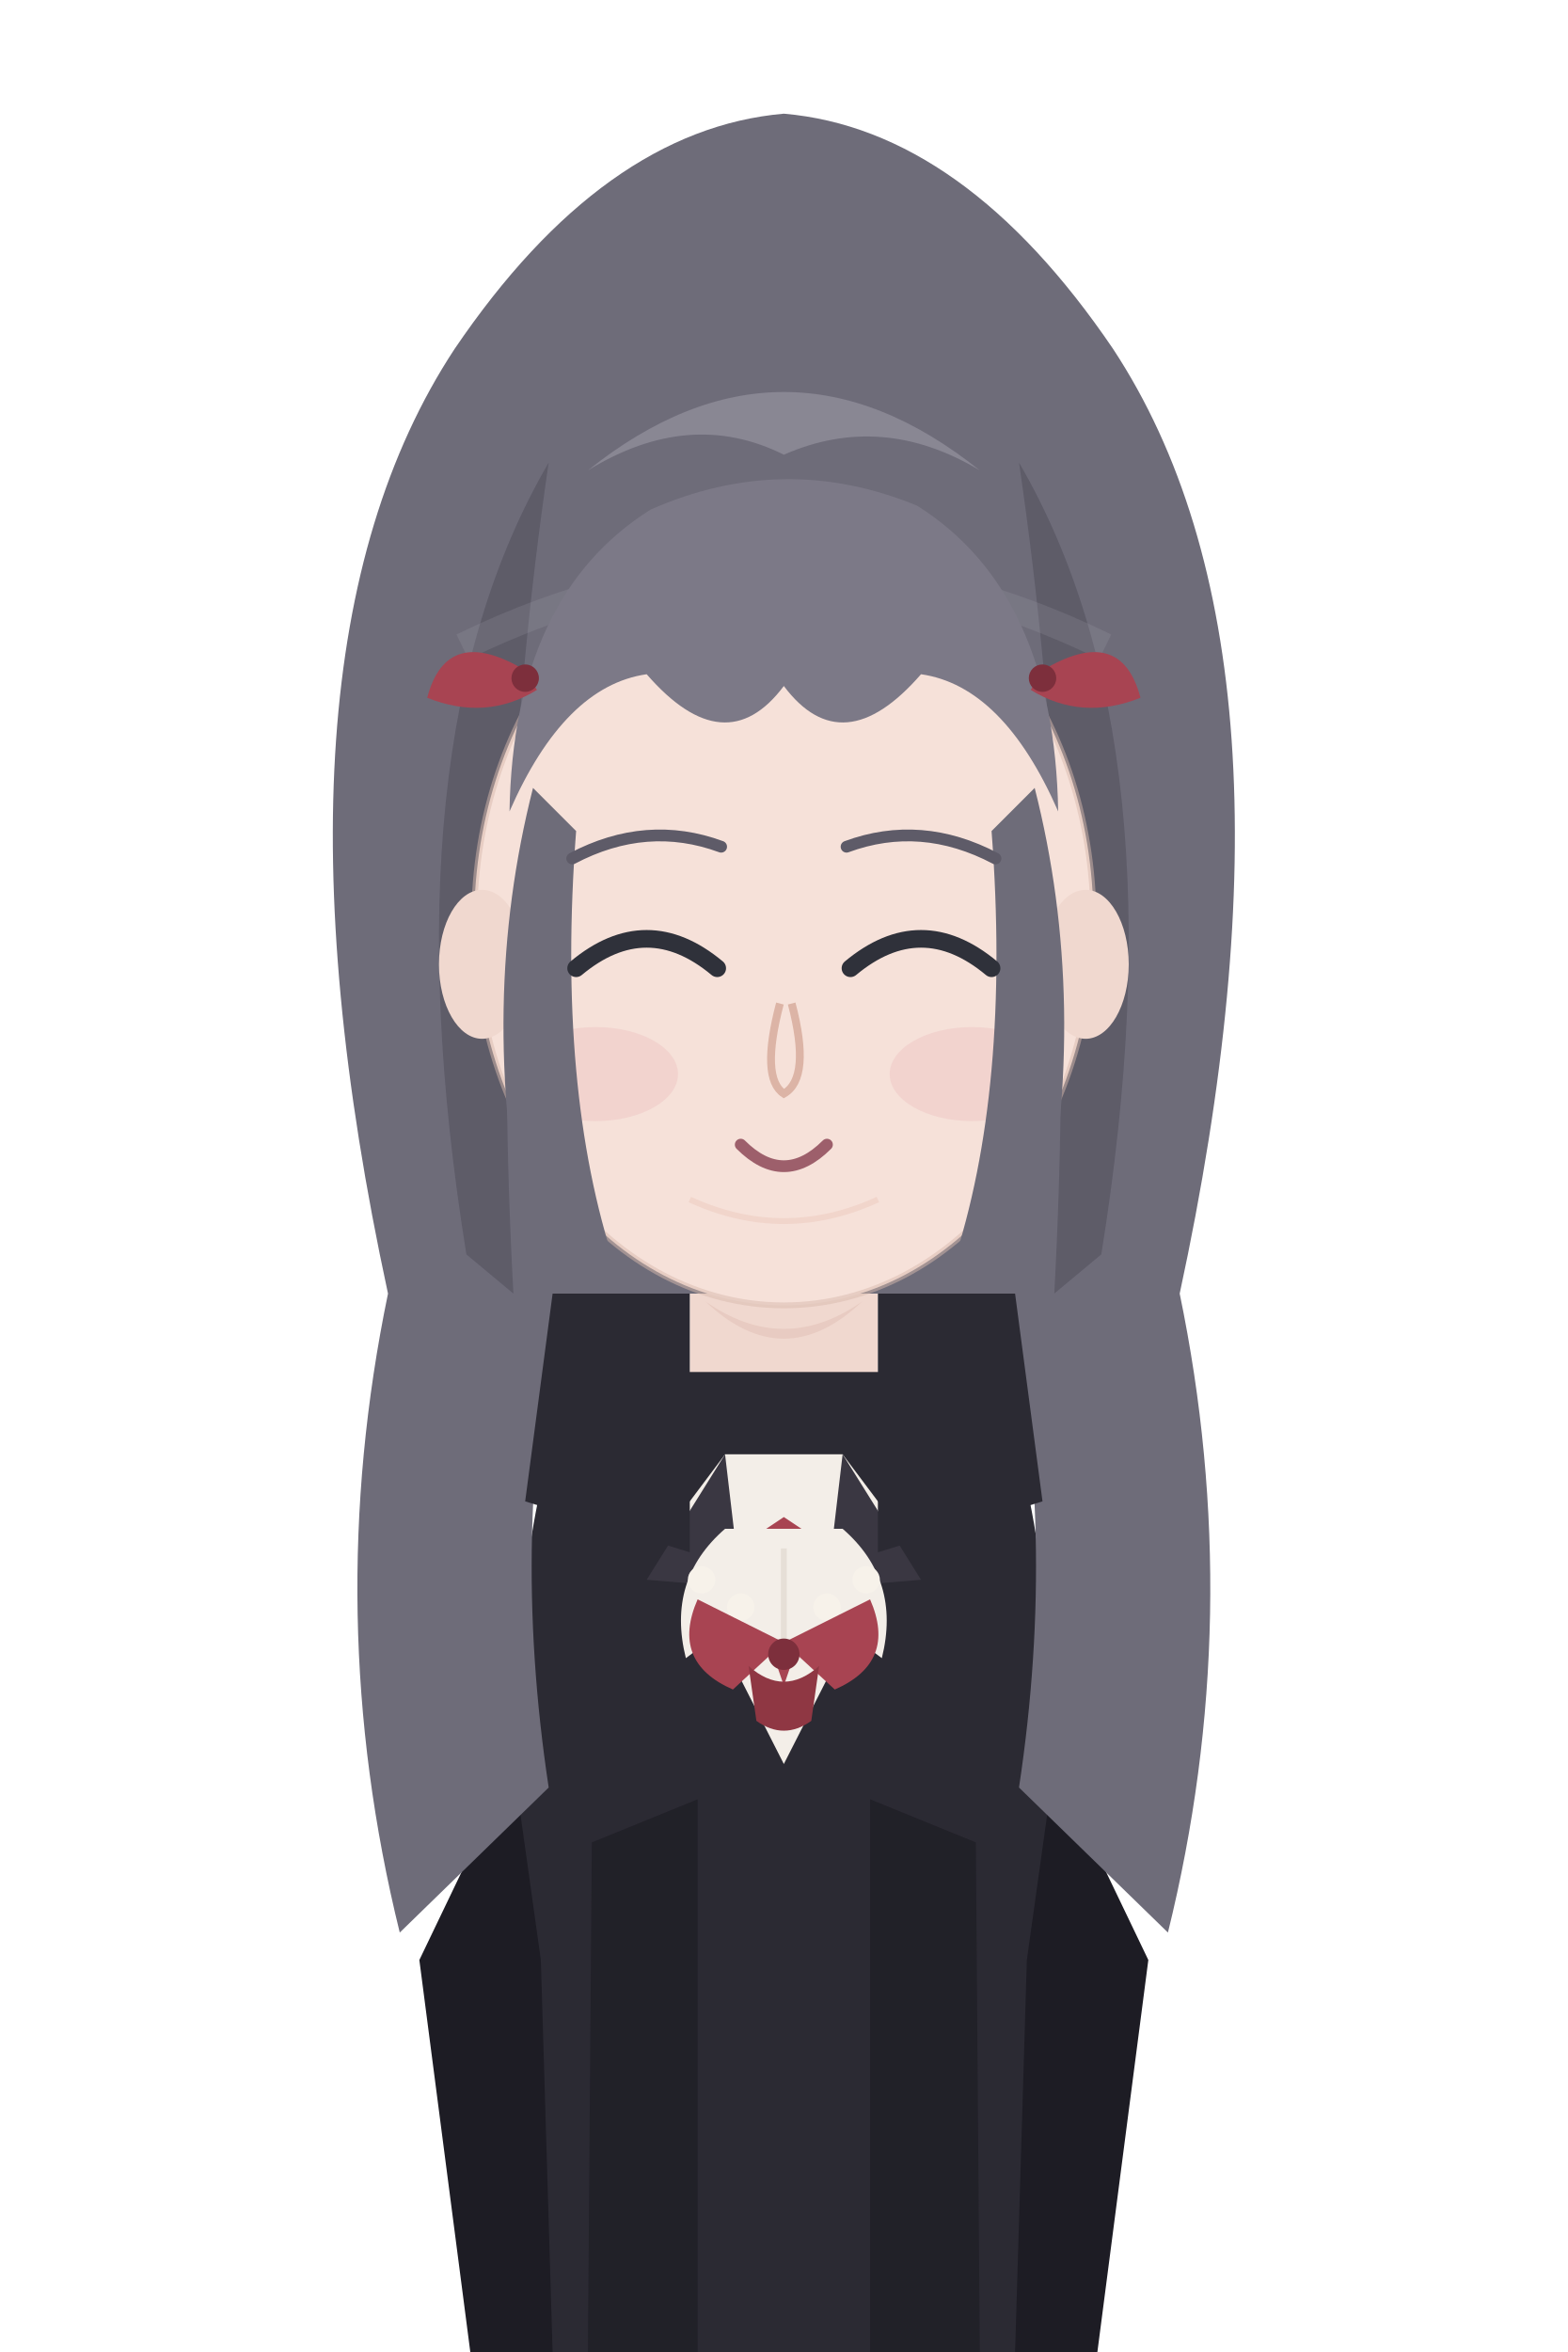
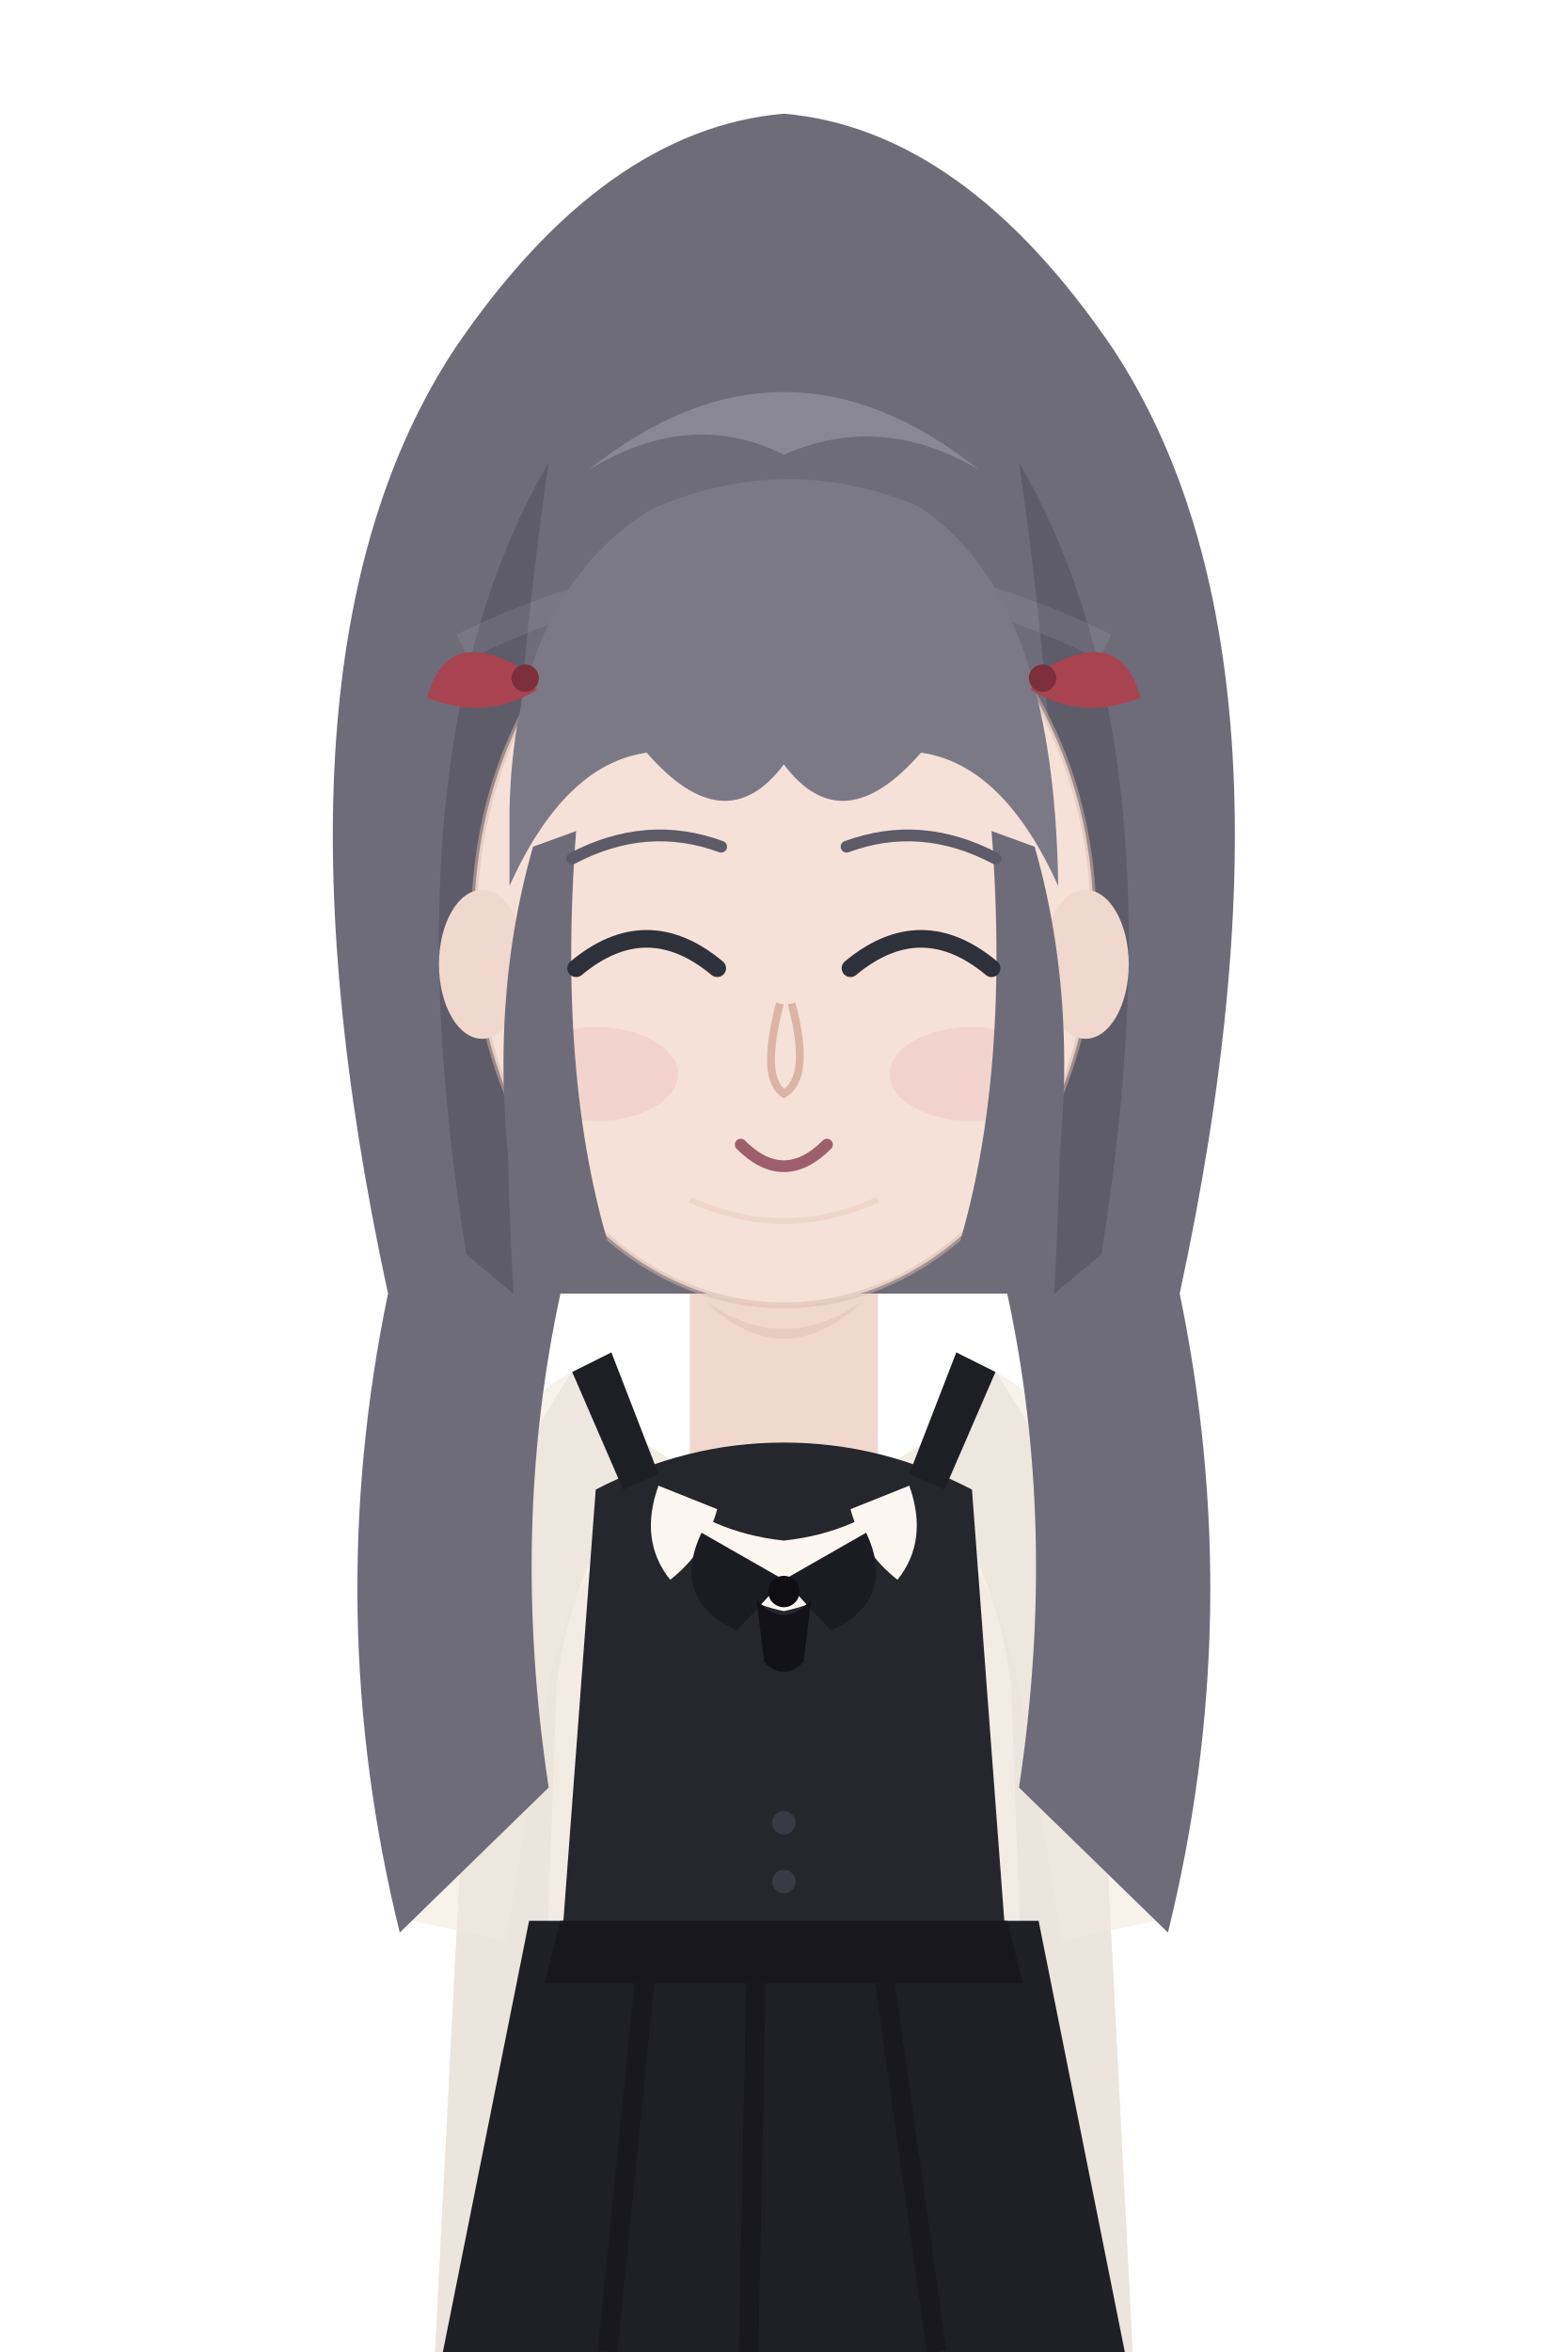
<svg xmlns="http://www.w3.org/2000/svg" viewBox="0 0 800 1200" width="800" height="1200">
  <g>
    <path d="M352 620 Q400 690 448 620 L448 800 Q400 820 352 800 Z" fill="#f0d8cf" />
    <path d="M360 664 Q400 702 440 664 Q400 692 360 664 Z" fill="#d9b3a8" opacity="0.35" />
-     <path d="M260 1200 L262 900 Q266 742 300 700 L500 700 Q534 742 538 900 L540 1200 Z" fill="#2b2a33" />
-     <path d="M340 782 L400 900 L460 782 L430 742 L370 742 Z" fill="#f3eee8" />
-     <path d="M376 790 L400 860 L424 790 L400 774 Z" fill="#a84452" />
-     <path d="M370 742 L330 806 L378 810 Z" fill="#3a3742" />
-     <path d="M430 742 L470 806 L422 810 Z" fill="#3a3742" />
-     <path d="M262 900 L214 1000 L240 1200 L282 1200 L276 1000 Z" fill="#1d1c24" />
-     <path d="M538 900 L586 1000 L560 1200 L518 1200 L524 1000 Z" fill="#1d1c24" />
-     <path d="M300 1200 L302 940 L356 918 L356 1200 Z" fill="#1d1c24" opacity="0.7" />
-     <path d="M500 1200 L498 940 L444 918 L444 1200 Z" fill="#1d1c24" opacity="0.7" />
+     <path d="M292 700 Q250 760 240 850 L222 1200 L578 1200 L560 850 Q550 760 508 700 Q460 760 400 760 Q340 760 292 700 Z" fill="#f2ece4" />
+     <path d="M292 700 Q236 730 226 830 L210 980 L258 990 L280 860 Q292 800 330 764 Z" fill="#f7f2ea" />
+     <path d="M508 700 Q564 730 574 830 L590 980 L542 990 L520 860 Q508 800 470 764 Z" fill="#f7f2ea" />
+     <path d="M292 700 Q250 760 240 850 L222 1200 L272 1200 L284 860 Q292 796 326 760 Z" fill="#e9e2d8" opacity="0.65" />
+     <path d="M508 700 Q550 760 560 850 L578 1200 L528 1200 L516 860 Q508 796 474 760 Z" fill="#e9e2d8" opacity="0.65" />
+     <path d="M304 760 Q350 736 400 736 Q450 736 496 760 L514 1000 L286 1000 Z" fill="#26262d" />
+     <path d="M318 760 L292 700 L312 690 L336 752 Z" fill="#1e1e25" />
+     <path d="M482 760 L508 700 L488 690 L464 752 Z" fill="#1e1e25" />
+     <path d="M270 980 L530 980 L574 1200 L226 1200 Z" fill="#1f1f26" />
+     <path d="M330 1000 L310 1200 M386 1000 L382 1200 M450 1000 L478 1200" stroke="#15151b" stroke-width="10" opacity="0.7" />
+     <path d="M286 980 L514 980 L522 1012 L278 1012 Z" fill="#17171d" />
+     <circle cx="400" cy="930" r="6" fill="#3a3a44" />
+     <circle cx="400" cy="960" r="6" fill="#3a3a44" />
    <path d="M198 660 Q128 336 232 178 Q308 66 400 58 Q492 66 568 178 Q672 336 602 660 Q636 824 596 986 L520 912 Q540 780 514 660 L286 660 Q260 780 280 912 L204 986 Q164 824 198 660 Z" fill="#6e6c79" />
    <path d="M238 640 Q196 380 280 236 Q250 440 262 660 Z" fill="#4d4b58" opacity="0.5" />
    <path d="M562 640 Q604 380 520 236 Q550 440 538 660 Z" fill="#4d4b58" opacity="0.5" />
    <path d="M236 330 Q400 250 564 330" fill="none" stroke="#a7a4b0" stroke-width="14" opacity="0.18" />
-     <path d="M282 660 L352 660 L352 792 L268 766 Z" fill="#2b2a33" />
-     <path d="M448 660 L518 660 L532 766 L448 792 Z" fill="#2b2a33" />
    <ellipse cx="400" cy="470" rx="158" ry="196" fill="#f6e1d9" />
    <ellipse cx="400" cy="470" rx="158" ry="196" fill="none" stroke="#d8b9ae" stroke-width="3" opacity="0.5" />
    <ellipse cx="246" cy="492" rx="22" ry="38" fill="#f0d8cf" />
    <ellipse cx="554" cy="492" rx="22" ry="38" fill="#f0d8cf" />
    <ellipse cx="304" cy="548" rx="42" ry="24" fill="#e8b3b6" opacity="0.3" />
    <ellipse cx="496" cy="548" rx="42" ry="24" fill="#e8b3b6" opacity="0.3" />
-     <path d="M260 414 Q262 304 332 260 Q400 230 468 258 Q538 302 540 414 Q512 350 470 344 Q430 390 400 350 Q370 390 330 344 Q288 350 260 414 Z" fill="#7c7987" />
+     <path d="M260 414 Q262 304 332 260 Q400 230 468 258 Q538 302 540 452 Q512 390 470 384 Q430 430 400 390 Q370 430 330 384 Q288 390 260 452 Z" fill="#7c7987" />
    <path d="M300 240 Q400 160 500 240 Q450 210 400 232 Q352 208 300 240 Z" fill="#b1aeba" opacity="0.4" />
-     <path d="M272 402 Q244 512 268 632 Q286 664 314 646 Q284 556 294 424 Z" fill="#6e6c79" />
-     <path d="M528 402 Q556 512 532 632 Q514 664 486 646 Q516 556 506 424 Z" fill="#6e6c79" />
+     <path d="M272 432 Q244 530 268 646 Q286 664 314 646 Q284 556 294 424 Z" fill="#6e6c79" />
+     <path d="M528 432 Q556 530 532 646 Q514 664 486 646 Q516 556 506 424 Z" fill="#6e6c79" />
    <path d="M268 342 Q228 318 218 356 Q248 368 274 352 Z" fill="#a84452" />
    <path d="M532 342 Q572 318 582 356 Q552 368 526 352 Z" fill="#a84452" />
    <circle cx="268" cy="346" r="7" fill="#7d2f3c" />
    <circle cx="532" cy="346" r="7" fill="#7d2f3c" />
    <path d="M292 438 Q330 418 368 432" fill="none" stroke="#5e5b68" stroke-width="6" stroke-linecap="round" />
    <path d="M432 432 Q470 418 508 438" fill="none" stroke="#5e5b68" stroke-width="6" stroke-linecap="round" />
    <path d="M294 494 Q330 464 366 494" fill="none" stroke="#2f313a" stroke-width="9" stroke-linecap="round" />
    <path d="M434 494 Q470 464 506 494" fill="none" stroke="#2f313a" stroke-width="9" stroke-linecap="round" />
    <path d="M398 512 Q388 550 400 558 Q414 550 404 512" fill="none" stroke="#d1a190" stroke-width="4" opacity="0.7" />
    <path d="M378 584 Q400 606 422 584" fill="none" stroke="#9d5f6b" stroke-width="6" stroke-linecap="round" />
    <path d="M352 612 Q400 634 448 612" fill="none" stroke="#e8bfb2" stroke-width="3" opacity="0.35" />
-     <path d="M370 780 Q340 806 350 846 Q378 824 400 842 Q422 824 450 846 Q460 806 430 780 Z" fill="#f3eee8" />
-     <path d="M400 790 L400 842" stroke="#d9cfc6" stroke-width="3" opacity="0.5" />
-     <circle cx="358" cy="806" r="7" fill="#f7f2ea" />
-     <circle cx="378" cy="820" r="7" fill="#f7f2ea" />
-     <circle cx="422" cy="820" r="7" fill="#f7f2ea" />
-     <circle cx="442" cy="806" r="7" fill="#f7f2ea" />
-     <path d="M400 838 L356 816 Q342 848 374 862 Z" fill="#a84452" />
-     <path d="M400 838 L444 816 Q458 848 426 862 Z" fill="#a84452" />
-     <path d="M382 850 Q400 866 418 850 L414 878 Q400 888 386 878 Z" fill="#8f3743" />
-     <circle cx="400" cy="844" r="8" fill="#7d2f3c" />
+     <path d="M336 758 Q352 812 400 822 Q448 812 464 758 Q438 782 400 786 Q362 782 336 758 Z" fill="#fbf7f0" />
+     <path d="M336 758 Q326 786 342 806 Q360 792 366 770 Z" fill="#fbf7f0" />
+     <path d="M464 758 Q474 786 458 806 Q440 792 434 770 Z" fill="#fbf7f0" />
+     <path d="M400 806 L358 782 Q342 816 376 832 Z" fill="#1b1b22" />
+     <path d="M400 806 L442 782 Q458 816 424 832 Z" fill="#1b1b22" />
+     <path d="M386 816 Q400 832 414 816 L410 848 Q400 858 390 848 Z" fill="#121218" />
+     <circle cx="400" cy="812" r="8" fill="#0e0e13" />
  </g>
</svg>
